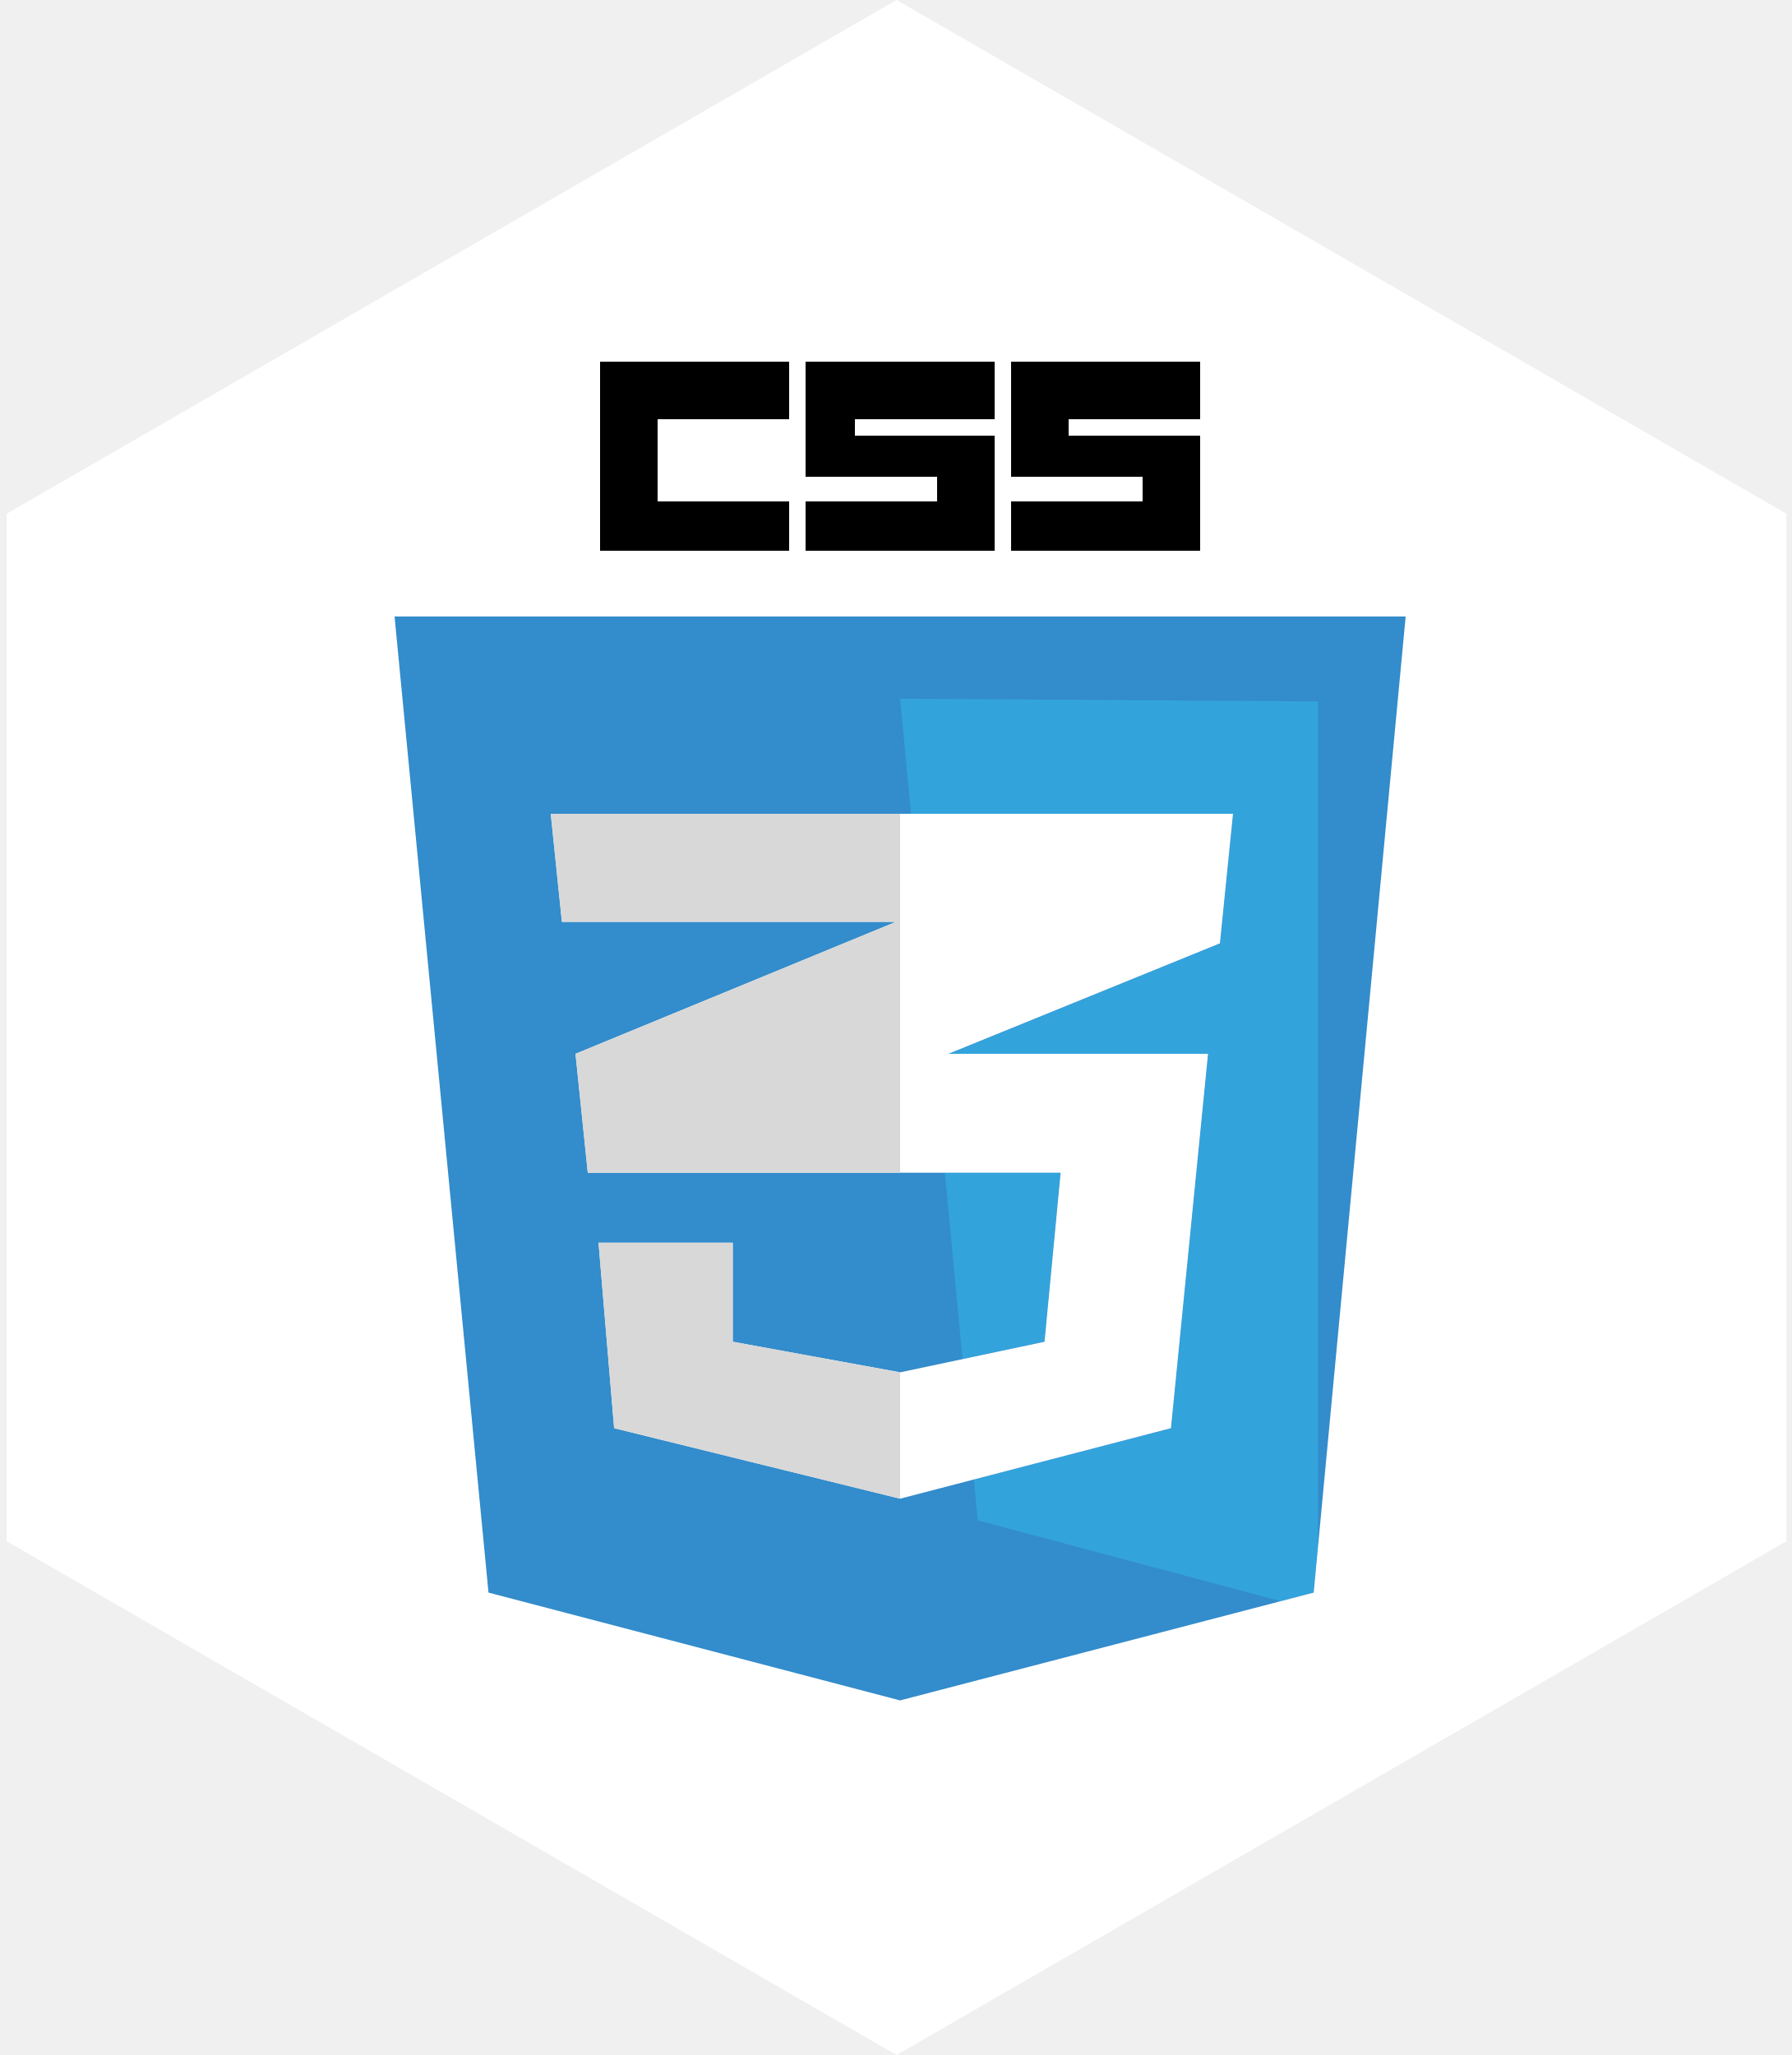
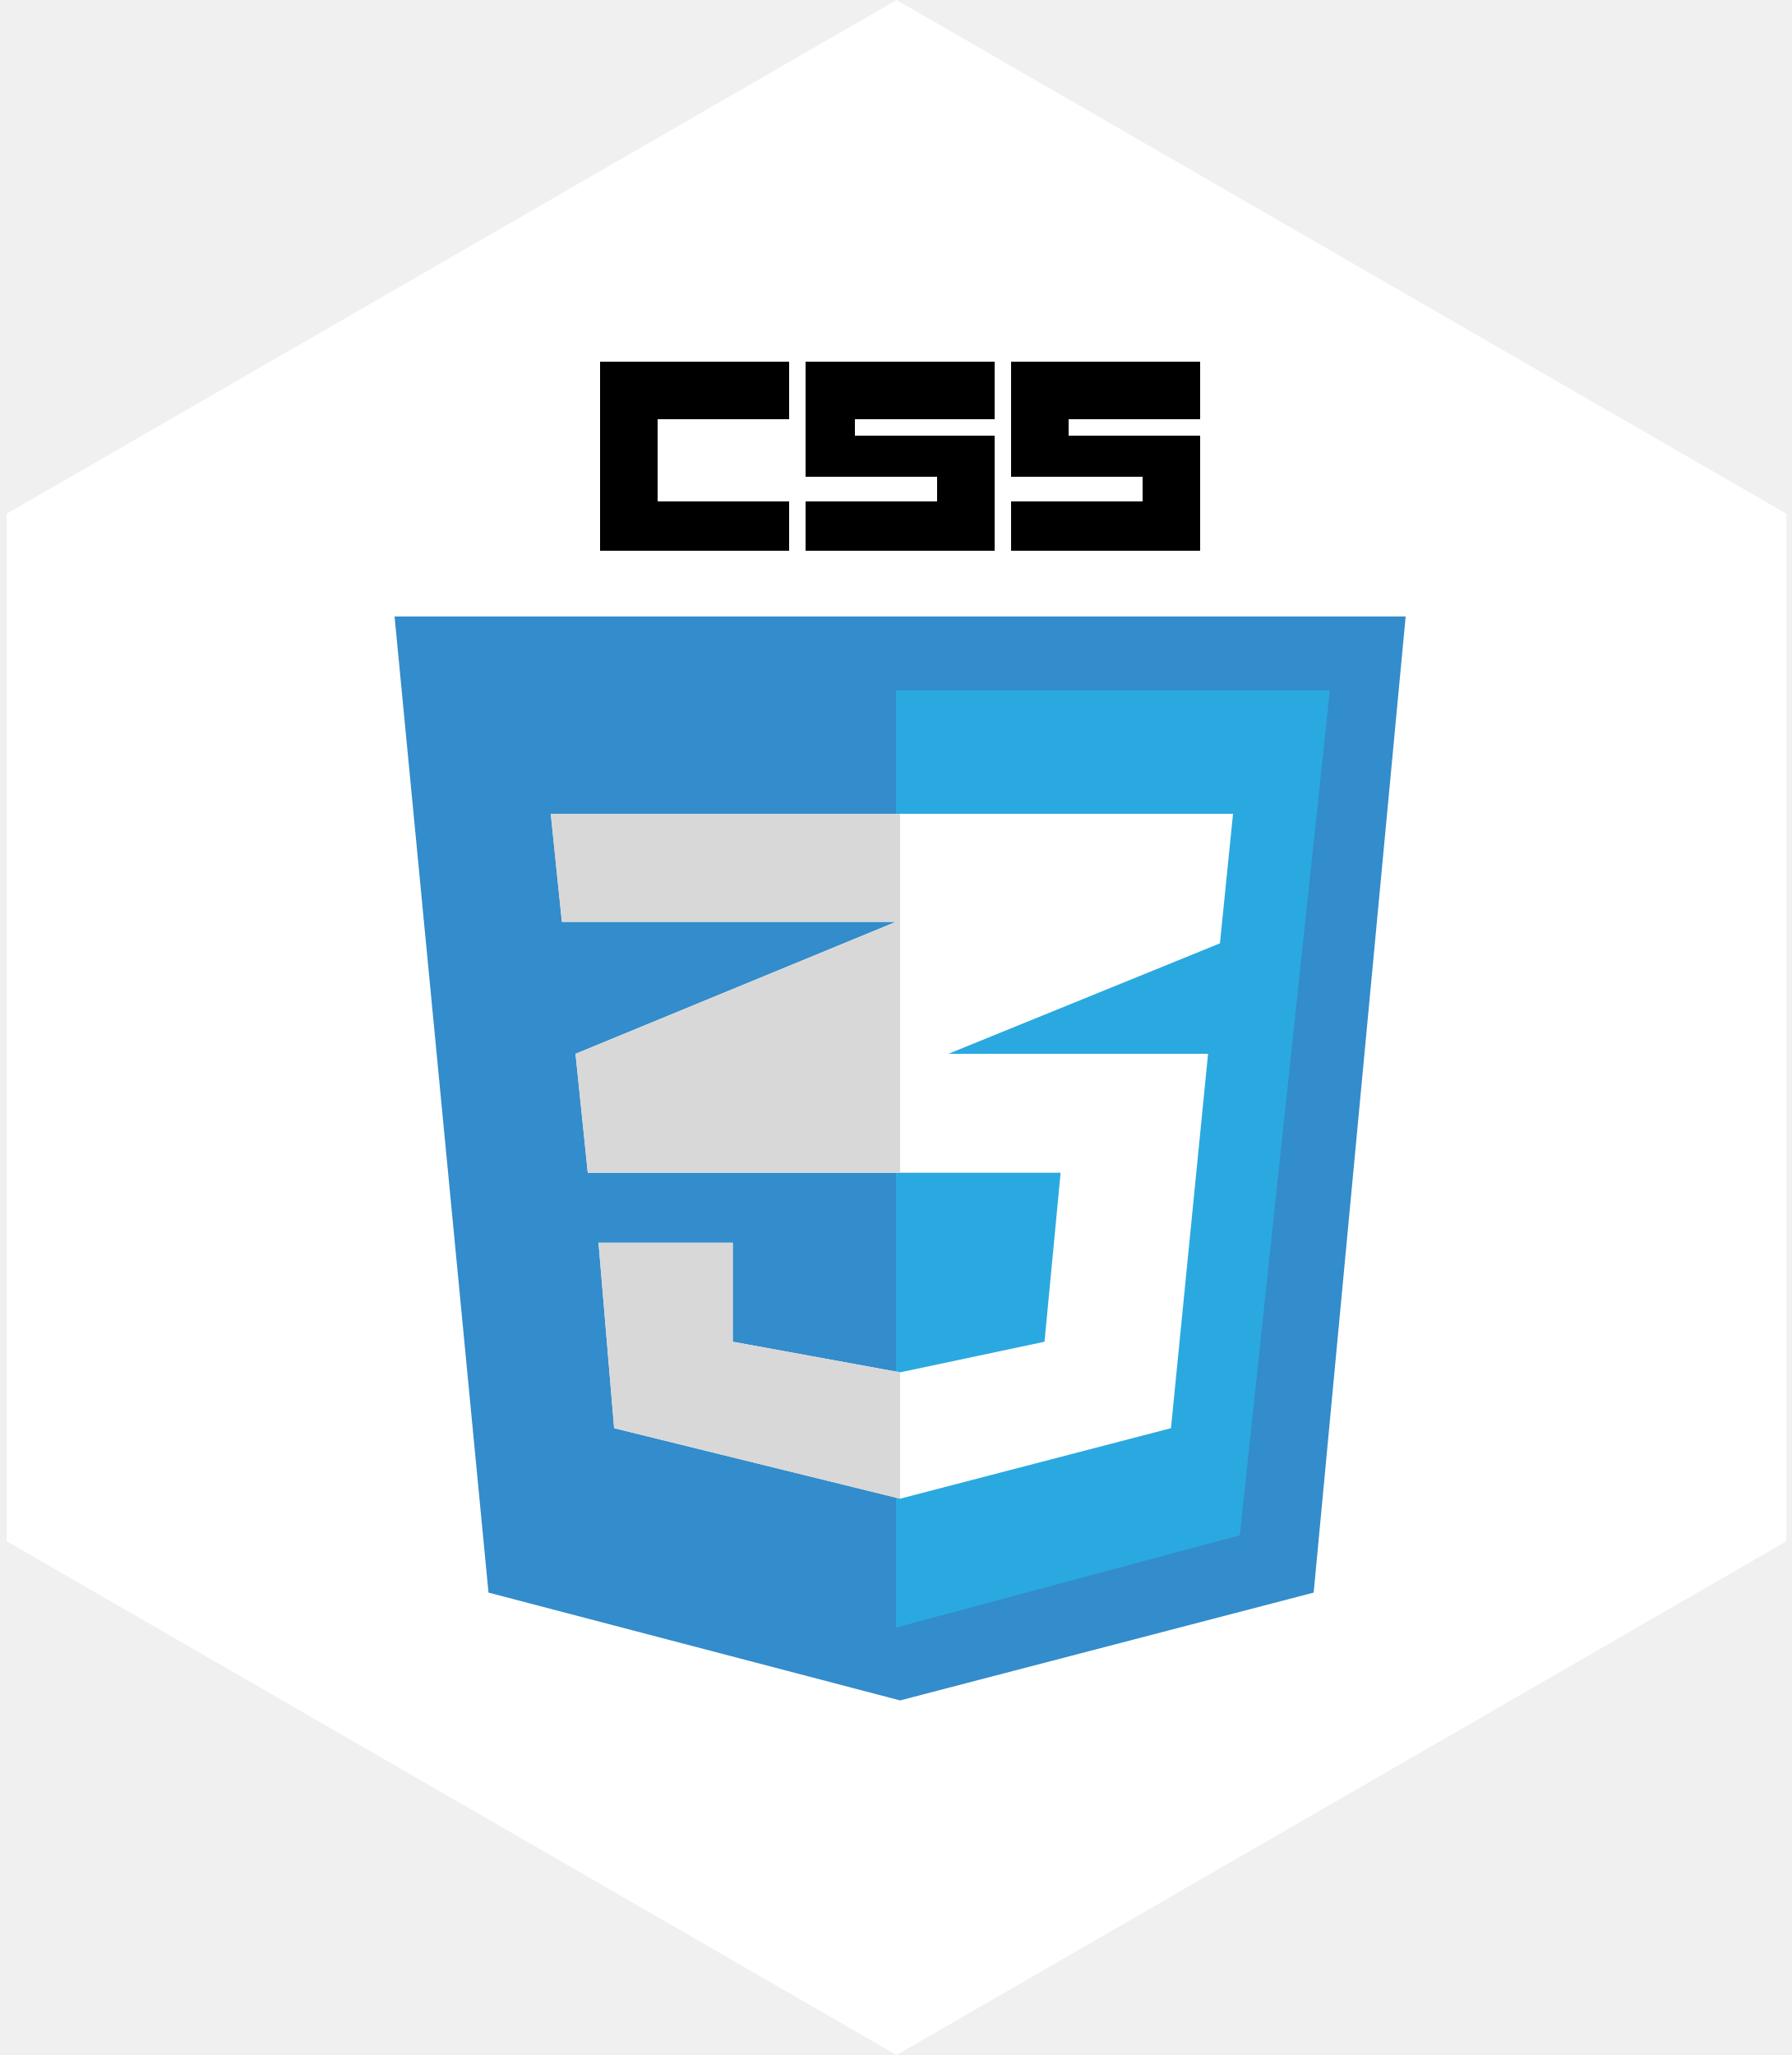
<svg xmlns="http://www.w3.org/2000/svg" width="218px" height="250px" viewBox="0 0 218 250" version="1.1">
  <defs />
  <g id="Page-1" stroke="none" stroke-width="1" fill="none" fill-rule="evenodd">
    <g id="CSS">
      <g id="CSS-3">
        <g id="Hexagon-Large" fill="#FFFFFF">
          <polygon id="Polygon" points="109.067 0 217.32 62.5 217.32 187.5 109.067 250 0.814 187.5 0.814 62.5" />
        </g>
        <g id="CSS" transform="translate(48, 44)">
          <path d="M75,14 L75,0 L98,0 L98,7 L82,7 L82,9 L98,9 L98,16.166 L98,23 L75,23 L75,17 L91,17 L91,14 L75,14 Z M50,14 L50,0 L73,0 L73,7 L56,7 L56,9 L73,9 L73,16.166 L73,23 L50,23 L50,17 L66,17 L66,14 L50,14 Z M48,7 L48,0 L25,0 L25,23 L48,23 L48,17 L32,17 L32,7 L48,7 Z" id="Combined-Shape" fill="#000000" />
          <g id="Shield" transform="translate(0, 31)">
            <polygon id="Combined-Shape" fill-opacity="0.8" fill="#006FBE" points="0 0 123 0 111.811 118.746 61.5 131.863 11.426 118.746" />
+             <polygon id="Rectangle-13" fill="#2AA9E0" points="61 9 113.778 9 102.827 111.772 61 123" />
            <polygon id="Rectangle-11" fill="#FFFFFF" points="19 24 102 24 100.408 39.76 67.374 53.201 98.962 53.201 94.45 98.744 61.5 107.322 26.71 98.744 24.81 76.182 41.14 76.182 41.14 88.229 61.5 91.951 79.067 88.229 81.026 67.668 23.504 67.668 22.012 53.201 60.995 37.144 20.356 37.144" />
            <polygon id="Rectangle-11" fill="#D8D8D8" points="19 24 61.5 24 61.5 107.322 26.71 98.744 24.81 76.182 41.14 76.182 41.14 88.229 61.5 91.951 61.5 67.668 23.504 67.668 22.012 53.201 60.995 37.144 20.356 37.144" />
          </g>
-           <polygon id="highlight" fill-opacity="0.8" fill="#2AA9E0" style="mix-blend-mode: lighten;" points="61.5 41 112.337 41.329 112.337 152 70.945 140.958" />
        </g>
      </g>
    </g>
  </g>
</svg>
